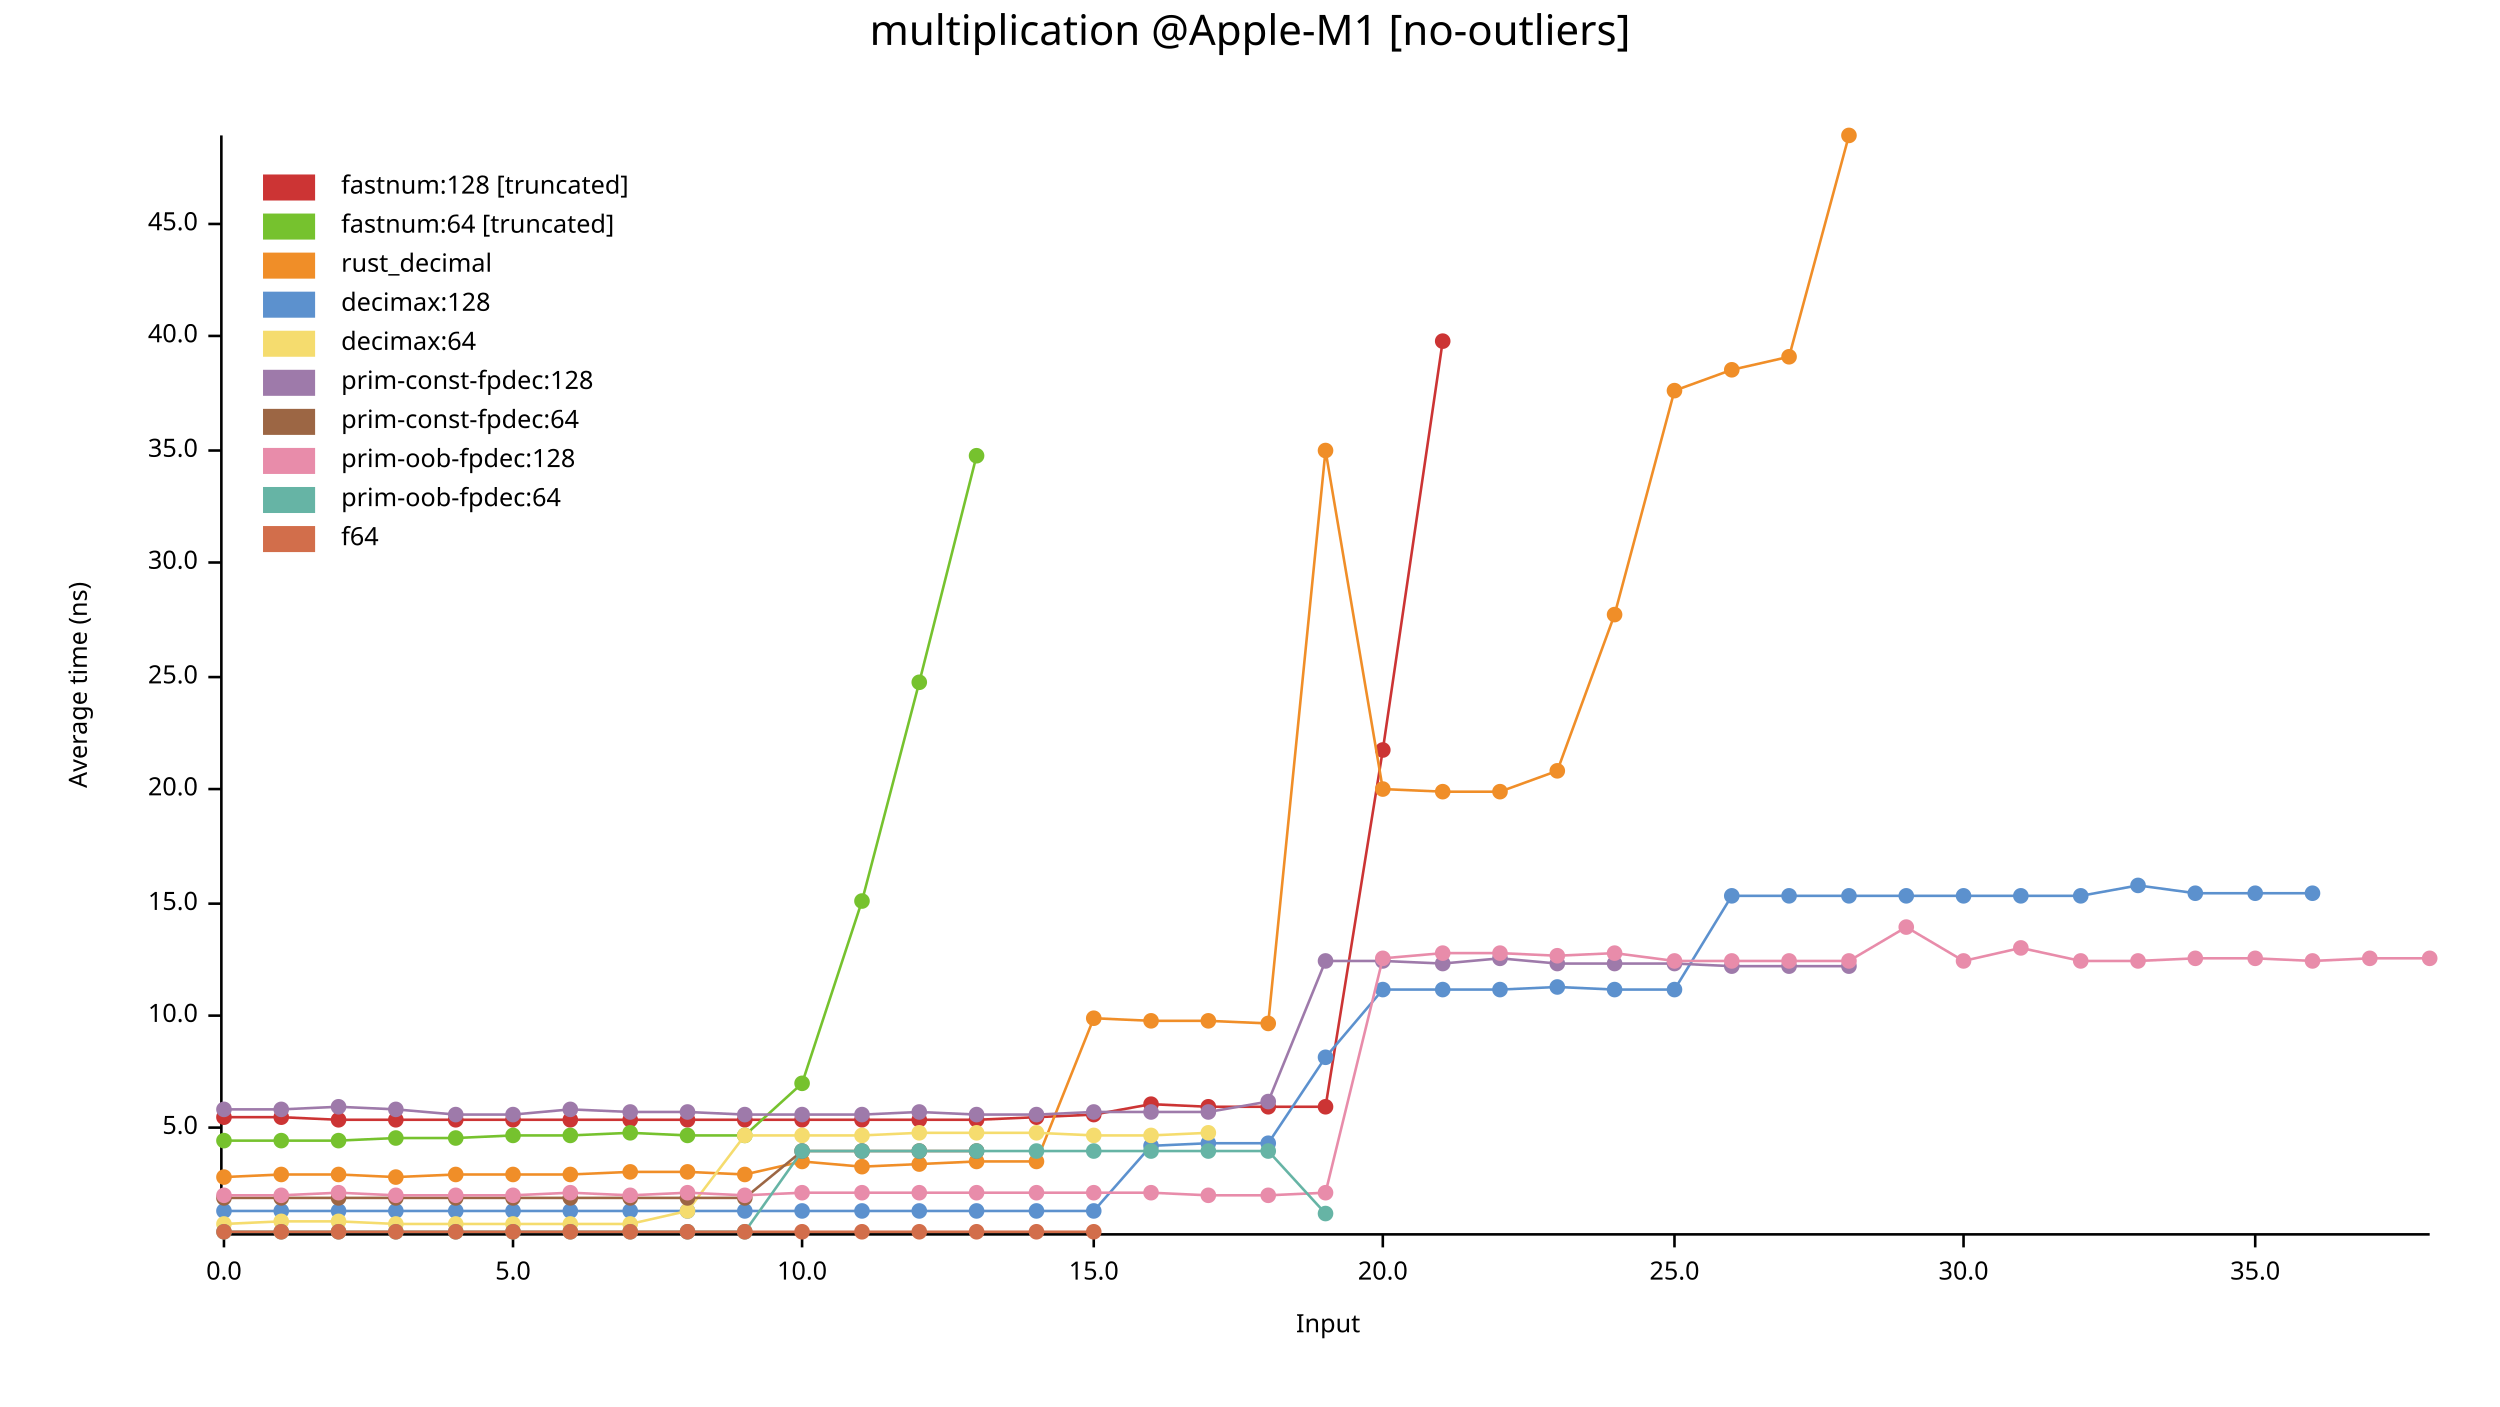
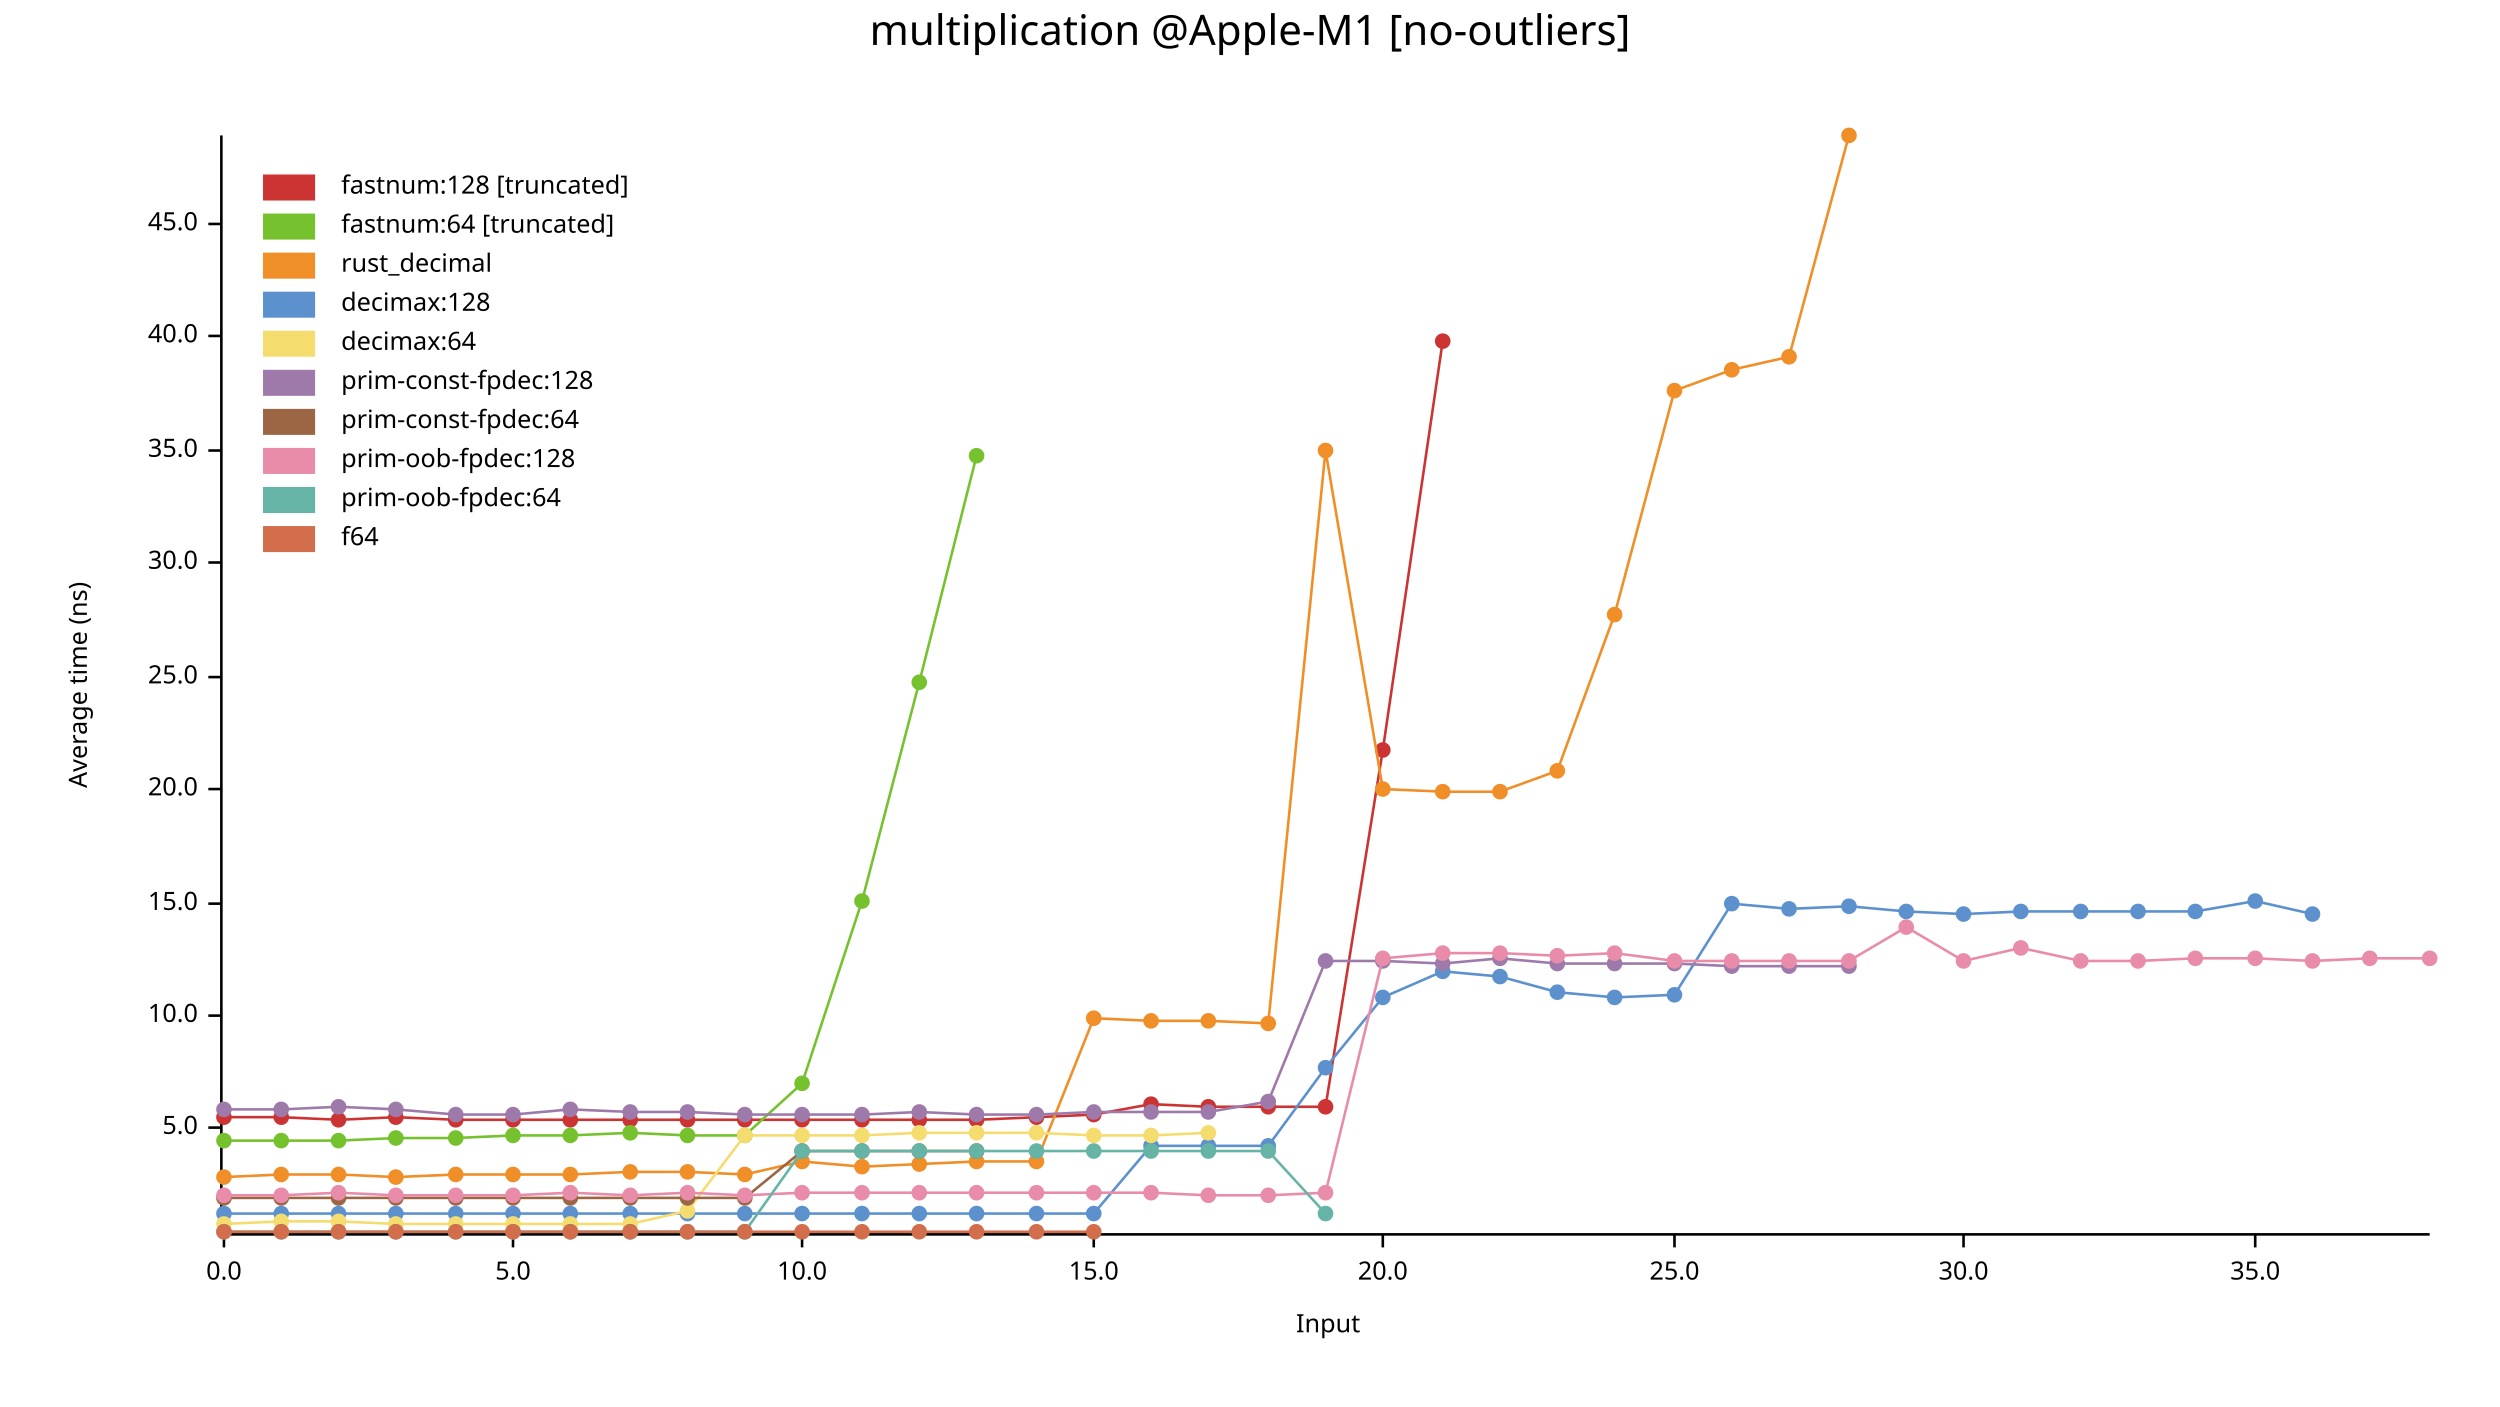
<svg xmlns="http://www.w3.org/2000/svg" width="960" height="540" viewBox="0 0 960 540">
  <text x="480" y="5" dy="0.76em" text-anchor="middle" font-family="sans-serif" font-size="16.129" opacity="1" fill="#000000">
multiplication @Apple-M1 [no-outliers]
</text>
  <text x="26" y="263" dy="0.76em" text-anchor="middle" font-family="sans-serif" font-size="9.677" opacity="1" fill="#000000" transform="rotate(270, 26, 263)">
Average time (ns)
</text>
  <text x="510" y="514" dy="-0.5ex" text-anchor="middle" font-family="sans-serif" font-size="9.677" opacity="1" fill="#000000">
Input
</text>
  <polyline fill="none" opacity="1" stroke="#000000" stroke-width="1" points="85,52 85,473 " />
  <text x="76" y="433" dy="0.5ex" text-anchor="end" font-family="sans-serif" font-size="9.677" opacity="1" fill="#000000">
5.0
</text>
  <polyline fill="none" opacity="1" stroke="#000000" stroke-width="1" points="80,433 85,433 " />
  <text x="76" y="390" dy="0.5ex" text-anchor="end" font-family="sans-serif" font-size="9.677" opacity="1" fill="#000000">
10.0
</text>
  <polyline fill="none" opacity="1" stroke="#000000" stroke-width="1" points="80,390 85,390 " />
  <text x="76" y="347" dy="0.5ex" text-anchor="end" font-family="sans-serif" font-size="9.677" opacity="1" fill="#000000">
15.0
</text>
  <polyline fill="none" opacity="1" stroke="#000000" stroke-width="1" points="80,347 85,347 " />
  <text x="76" y="303" dy="0.5ex" text-anchor="end" font-family="sans-serif" font-size="9.677" opacity="1" fill="#000000">
20.0
</text>
  <polyline fill="none" opacity="1" stroke="#000000" stroke-width="1" points="80,303 85,303 " />
  <text x="76" y="260" dy="0.5ex" text-anchor="end" font-family="sans-serif" font-size="9.677" opacity="1" fill="#000000">
25.0
</text>
  <polyline fill="none" opacity="1" stroke="#000000" stroke-width="1" points="80,260 85,260 " />
  <text x="76" y="216" dy="0.5ex" text-anchor="end" font-family="sans-serif" font-size="9.677" opacity="1" fill="#000000">
30.0
</text>
  <polyline fill="none" opacity="1" stroke="#000000" stroke-width="1" points="80,216 85,216 " />
  <text x="76" y="173" dy="0.5ex" text-anchor="end" font-family="sans-serif" font-size="9.677" opacity="1" fill="#000000">
35.0
</text>
  <polyline fill="none" opacity="1" stroke="#000000" stroke-width="1" points="80,173 85,173 " />
  <text x="76" y="129" dy="0.5ex" text-anchor="end" font-family="sans-serif" font-size="9.677" opacity="1" fill="#000000">
40.0
</text>
  <polyline fill="none" opacity="1" stroke="#000000" stroke-width="1" points="80,129 85,129 " />
  <text x="76" y="86" dy="0.5ex" text-anchor="end" font-family="sans-serif" font-size="9.677" opacity="1" fill="#000000">
45.0
</text>
  <polyline fill="none" opacity="1" stroke="#000000" stroke-width="1" points="80,86 85,86 " />
  <polyline fill="none" opacity="1" stroke="#000000" stroke-width="1" points="86,474 933,474 " />
  <text x="86" y="484" dy="0.76em" text-anchor="middle" font-family="sans-serif" font-size="9.677" opacity="1" fill="#000000">
0.0
</text>
  <polyline fill="none" opacity="1" stroke="#000000" stroke-width="1" points="86,474 86,479 " />
  <text x="197" y="484" dy="0.76em" text-anchor="middle" font-family="sans-serif" font-size="9.677" opacity="1" fill="#000000">
5.0
</text>
  <polyline fill="none" opacity="1" stroke="#000000" stroke-width="1" points="197,474 197,479 " />
  <text x="308" y="484" dy="0.76em" text-anchor="middle" font-family="sans-serif" font-size="9.677" opacity="1" fill="#000000">
10.0
</text>
  <polyline fill="none" opacity="1" stroke="#000000" stroke-width="1" points="308,474 308,479 " />
  <text x="420" y="484" dy="0.76em" text-anchor="middle" font-family="sans-serif" font-size="9.677" opacity="1" fill="#000000">
15.0
</text>
  <polyline fill="none" opacity="1" stroke="#000000" stroke-width="1" points="420,474 420,479 " />
  <text x="531" y="484" dy="0.76em" text-anchor="middle" font-family="sans-serif" font-size="9.677" opacity="1" fill="#000000">
20.0
</text>
  <polyline fill="none" opacity="1" stroke="#000000" stroke-width="1" points="531,474 531,479 " />
  <text x="643" y="484" dy="0.76em" text-anchor="middle" font-family="sans-serif" font-size="9.677" opacity="1" fill="#000000">
25.0
</text>
  <polyline fill="none" opacity="1" stroke="#000000" stroke-width="1" points="643,474 643,479 " />
  <text x="754" y="484" dy="0.76em" text-anchor="middle" font-family="sans-serif" font-size="9.677" opacity="1" fill="#000000">
30.0
</text>
  <polyline fill="none" opacity="1" stroke="#000000" stroke-width="1" points="754,474 754,479 " />
  <text x="866" y="484" dy="0.76em" text-anchor="middle" font-family="sans-serif" font-size="9.677" opacity="1" fill="#000000">
35.0
</text>
  <polyline fill="none" opacity="1" stroke="#000000" stroke-width="1" points="866,474 866,479 " />
  <circle cx="86" cy="429" r="3" opacity="1" fill="#CC3434" stroke="none" stroke-width="1" />
  <circle cx="108" cy="429" r="3" opacity="1" fill="#CC3434" stroke="none" stroke-width="1" />
  <circle cx="130" cy="430" r="3" opacity="1" fill="#CC3434" stroke="none" stroke-width="1" />
-   <circle cx="152" cy="430" r="3" opacity="1" fill="#CC3434" stroke="none" stroke-width="1" />
+   <circle cx="152" cy="429" r="3" opacity="1" fill="#CC3434" stroke="none" stroke-width="1" />
  <circle cx="175" cy="430" r="3" opacity="1" fill="#CC3434" stroke="none" stroke-width="1" />
  <circle cx="197" cy="430" r="3" opacity="1" fill="#CC3434" stroke="none" stroke-width="1" />
  <circle cx="219" cy="430" r="3" opacity="1" fill="#CC3434" stroke="none" stroke-width="1" />
  <circle cx="242" cy="430" r="3" opacity="1" fill="#CC3434" stroke="none" stroke-width="1" />
  <circle cx="264" cy="430" r="3" opacity="1" fill="#CC3434" stroke="none" stroke-width="1" />
  <circle cx="286" cy="430" r="3" opacity="1" fill="#CC3434" stroke="none" stroke-width="1" />
  <circle cx="308" cy="430" r="3" opacity="1" fill="#CC3434" stroke="none" stroke-width="1" />
  <circle cx="331" cy="430" r="3" opacity="1" fill="#CC3434" stroke="none" stroke-width="1" />
  <circle cx="353" cy="430" r="3" opacity="1" fill="#CC3434" stroke="none" stroke-width="1" />
  <circle cx="375" cy="430" r="3" opacity="1" fill="#CC3434" stroke="none" stroke-width="1" />
  <circle cx="398" cy="429" r="3" opacity="1" fill="#CC3434" stroke="none" stroke-width="1" />
  <circle cx="420" cy="428" r="3" opacity="1" fill="#CC3434" stroke="none" stroke-width="1" />
  <circle cx="442" cy="424" r="3" opacity="1" fill="#CC3434" stroke="none" stroke-width="1" />
  <circle cx="464" cy="425" r="3" opacity="1" fill="#CC3434" stroke="none" stroke-width="1" />
  <circle cx="487" cy="425" r="3" opacity="1" fill="#CC3434" stroke="none" stroke-width="1" />
  <circle cx="509" cy="425" r="3" opacity="1" fill="#CC3434" stroke="none" stroke-width="1" />
  <circle cx="531" cy="288" r="3" opacity="1" fill="#CC3434" stroke="none" stroke-width="1" />
  <circle cx="554" cy="131" r="3" opacity="1" fill="#CC3434" stroke="none" stroke-width="1" />
-   <polyline fill="none" opacity="1" stroke="#CC3434" stroke-width="1" points="86,429 108,429 130,430 152,430 175,430 197,430 219,430 242,430 264,430 286,430 308,430 331,430 353,430 375,430 398,429 420,428 442,424 464,425 487,425 509,425 531,288 554,131 " />
+   <polyline fill="none" opacity="1" stroke="#CC3434" stroke-width="1" points="86,429 108,429 130,430 152,429 175,430 197,430 219,430 242,430 264,430 286,430 308,430 331,430 353,430 375,430 398,429 420,428 442,424 464,425 487,425 509,425 531,288 554,131 " />
  <circle cx="86" cy="438" r="3" opacity="1" fill="#76C22E" stroke="none" stroke-width="1" />
  <circle cx="108" cy="438" r="3" opacity="1" fill="#76C22E" stroke="none" stroke-width="1" />
  <circle cx="130" cy="438" r="3" opacity="1" fill="#76C22E" stroke="none" stroke-width="1" />
  <circle cx="152" cy="437" r="3" opacity="1" fill="#76C22E" stroke="none" stroke-width="1" />
  <circle cx="175" cy="437" r="3" opacity="1" fill="#76C22E" stroke="none" stroke-width="1" />
  <circle cx="197" cy="436" r="3" opacity="1" fill="#76C22E" stroke="none" stroke-width="1" />
  <circle cx="219" cy="436" r="3" opacity="1" fill="#76C22E" stroke="none" stroke-width="1" />
  <circle cx="242" cy="435" r="3" opacity="1" fill="#76C22E" stroke="none" stroke-width="1" />
  <circle cx="264" cy="436" r="3" opacity="1" fill="#76C22E" stroke="none" stroke-width="1" />
  <circle cx="286" cy="436" r="3" opacity="1" fill="#76C22E" stroke="none" stroke-width="1" />
  <circle cx="308" cy="416" r="3" opacity="1" fill="#76C22E" stroke="none" stroke-width="1" />
  <circle cx="331" cy="346" r="3" opacity="1" fill="#76C22E" stroke="none" stroke-width="1" />
  <circle cx="353" cy="262" r="3" opacity="1" fill="#76C22E" stroke="none" stroke-width="1" />
  <circle cx="375" cy="175" r="3" opacity="1" fill="#76C22E" stroke="none" stroke-width="1" />
  <polyline fill="none" opacity="1" stroke="#76C22E" stroke-width="1" points="86,438 108,438 130,438 152,437 175,437 197,436 219,436 242,435 264,436 286,436 308,416 331,346 353,262 375,175 " />
  <circle cx="86" cy="452" r="3" opacity="1" fill="#F08E28" stroke="none" stroke-width="1" />
  <circle cx="108" cy="451" r="3" opacity="1" fill="#F08E28" stroke="none" stroke-width="1" />
  <circle cx="130" cy="451" r="3" opacity="1" fill="#F08E28" stroke="none" stroke-width="1" />
  <circle cx="152" cy="452" r="3" opacity="1" fill="#F08E28" stroke="none" stroke-width="1" />
  <circle cx="175" cy="451" r="3" opacity="1" fill="#F08E28" stroke="none" stroke-width="1" />
  <circle cx="197" cy="451" r="3" opacity="1" fill="#F08E28" stroke="none" stroke-width="1" />
  <circle cx="219" cy="451" r="3" opacity="1" fill="#F08E28" stroke="none" stroke-width="1" />
  <circle cx="242" cy="450" r="3" opacity="1" fill="#F08E28" stroke="none" stroke-width="1" />
  <circle cx="264" cy="450" r="3" opacity="1" fill="#F08E28" stroke="none" stroke-width="1" />
  <circle cx="286" cy="451" r="3" opacity="1" fill="#F08E28" stroke="none" stroke-width="1" />
  <circle cx="308" cy="446" r="3" opacity="1" fill="#F08E28" stroke="none" stroke-width="1" />
  <circle cx="331" cy="448" r="3" opacity="1" fill="#F08E28" stroke="none" stroke-width="1" />
  <circle cx="353" cy="447" r="3" opacity="1" fill="#F08E28" stroke="none" stroke-width="1" />
  <circle cx="375" cy="446" r="3" opacity="1" fill="#F08E28" stroke="none" stroke-width="1" />
  <circle cx="398" cy="446" r="3" opacity="1" fill="#F08E28" stroke="none" stroke-width="1" />
  <circle cx="420" cy="391" r="3" opacity="1" fill="#F08E28" stroke="none" stroke-width="1" />
  <circle cx="442" cy="392" r="3" opacity="1" fill="#F08E28" stroke="none" stroke-width="1" />
  <circle cx="464" cy="392" r="3" opacity="1" fill="#F08E28" stroke="none" stroke-width="1" />
  <circle cx="487" cy="393" r="3" opacity="1" fill="#F08E28" stroke="none" stroke-width="1" />
  <circle cx="509" cy="173" r="3" opacity="1" fill="#F08E28" stroke="none" stroke-width="1" />
  <circle cx="531" cy="303" r="3" opacity="1" fill="#F08E28" stroke="none" stroke-width="1" />
  <circle cx="554" cy="304" r="3" opacity="1" fill="#F08E28" stroke="none" stroke-width="1" />
  <circle cx="576" cy="304" r="3" opacity="1" fill="#F08E28" stroke="none" stroke-width="1" />
  <circle cx="598" cy="296" r="3" opacity="1" fill="#F08E28" stroke="none" stroke-width="1" />
  <circle cx="620" cy="236" r="3" opacity="1" fill="#F08E28" stroke="none" stroke-width="1" />
  <circle cx="643" cy="150" r="3" opacity="1" fill="#F08E28" stroke="none" stroke-width="1" />
  <circle cx="665" cy="142" r="3" opacity="1" fill="#F08E28" stroke="none" stroke-width="1" />
  <circle cx="687" cy="137" r="3" opacity="1" fill="#F08E28" stroke="none" stroke-width="1" />
  <circle cx="710" cy="52" r="3" opacity="1" fill="#F08E28" stroke="none" stroke-width="1" />
  <polyline fill="none" opacity="1" stroke="#F08E28" stroke-width="1" points="86,452 108,451 130,451 152,452 175,451 197,451 219,451 242,450 264,450 286,451 308,446 331,448 353,447 375,446 398,446 420,391 442,392 464,392 487,393 509,173 531,303 554,304 576,304 598,296 620,236 643,150 665,142 687,137 710,52 " />
-   <circle cx="86" cy="465" r="3" opacity="1" fill="#5C91CE" stroke="none" stroke-width="1" />
-   <circle cx="108" cy="465" r="3" opacity="1" fill="#5C91CE" stroke="none" stroke-width="1" />
-   <circle cx="130" cy="465" r="3" opacity="1" fill="#5C91CE" stroke="none" stroke-width="1" />
-   <circle cx="152" cy="465" r="3" opacity="1" fill="#5C91CE" stroke="none" stroke-width="1" />
-   <circle cx="175" cy="465" r="3" opacity="1" fill="#5C91CE" stroke="none" stroke-width="1" />
-   <circle cx="197" cy="465" r="3" opacity="1" fill="#5C91CE" stroke="none" stroke-width="1" />
-   <circle cx="219" cy="465" r="3" opacity="1" fill="#5C91CE" stroke="none" stroke-width="1" />
-   <circle cx="242" cy="465" r="3" opacity="1" fill="#5C91CE" stroke="none" stroke-width="1" />
-   <circle cx="264" cy="465" r="3" opacity="1" fill="#5C91CE" stroke="none" stroke-width="1" />
-   <circle cx="286" cy="465" r="3" opacity="1" fill="#5C91CE" stroke="none" stroke-width="1" />
-   <circle cx="308" cy="465" r="3" opacity="1" fill="#5C91CE" stroke="none" stroke-width="1" />
-   <circle cx="331" cy="465" r="3" opacity="1" fill="#5C91CE" stroke="none" stroke-width="1" />
-   <circle cx="353" cy="465" r="3" opacity="1" fill="#5C91CE" stroke="none" stroke-width="1" />
-   <circle cx="375" cy="465" r="3" opacity="1" fill="#5C91CE" stroke="none" stroke-width="1" />
-   <circle cx="398" cy="465" r="3" opacity="1" fill="#5C91CE" stroke="none" stroke-width="1" />
-   <circle cx="420" cy="465" r="3" opacity="1" fill="#5C91CE" stroke="none" stroke-width="1" />
+   <circle cx="86" cy="466" r="3" opacity="1" fill="#5C91CE" stroke="none" stroke-width="1" />
+   <circle cx="108" cy="466" r="3" opacity="1" fill="#5C91CE" stroke="none" stroke-width="1" />
+   <circle cx="130" cy="466" r="3" opacity="1" fill="#5C91CE" stroke="none" stroke-width="1" />
+   <circle cx="152" cy="466" r="3" opacity="1" fill="#5C91CE" stroke="none" stroke-width="1" />
+   <circle cx="175" cy="466" r="3" opacity="1" fill="#5C91CE" stroke="none" stroke-width="1" />
+   <circle cx="197" cy="466" r="3" opacity="1" fill="#5C91CE" stroke="none" stroke-width="1" />
+   <circle cx="219" cy="466" r="3" opacity="1" fill="#5C91CE" stroke="none" stroke-width="1" />
+   <circle cx="242" cy="466" r="3" opacity="1" fill="#5C91CE" stroke="none" stroke-width="1" />
+   <circle cx="264" cy="466" r="3" opacity="1" fill="#5C91CE" stroke="none" stroke-width="1" />
+   <circle cx="286" cy="466" r="3" opacity="1" fill="#5C91CE" stroke="none" stroke-width="1" />
+   <circle cx="308" cy="466" r="3" opacity="1" fill="#5C91CE" stroke="none" stroke-width="1" />
+   <circle cx="331" cy="466" r="3" opacity="1" fill="#5C91CE" stroke="none" stroke-width="1" />
+   <circle cx="353" cy="466" r="3" opacity="1" fill="#5C91CE" stroke="none" stroke-width="1" />
+   <circle cx="375" cy="466" r="3" opacity="1" fill="#5C91CE" stroke="none" stroke-width="1" />
+   <circle cx="398" cy="466" r="3" opacity="1" fill="#5C91CE" stroke="none" stroke-width="1" />
+   <circle cx="420" cy="466" r="3" opacity="1" fill="#5C91CE" stroke="none" stroke-width="1" />
  <circle cx="442" cy="440" r="3" opacity="1" fill="#5C91CE" stroke="none" stroke-width="1" />
-   <circle cx="464" cy="439" r="3" opacity="1" fill="#5C91CE" stroke="none" stroke-width="1" />
-   <circle cx="487" cy="439" r="3" opacity="1" fill="#5C91CE" stroke="none" stroke-width="1" />
-   <circle cx="509" cy="406" r="3" opacity="1" fill="#5C91CE" stroke="none" stroke-width="1" />
-   <circle cx="531" cy="380" r="3" opacity="1" fill="#5C91CE" stroke="none" stroke-width="1" />
-   <circle cx="554" cy="380" r="3" opacity="1" fill="#5C91CE" stroke="none" stroke-width="1" />
-   <circle cx="576" cy="380" r="3" opacity="1" fill="#5C91CE" stroke="none" stroke-width="1" />
-   <circle cx="598" cy="379" r="3" opacity="1" fill="#5C91CE" stroke="none" stroke-width="1" />
-   <circle cx="620" cy="380" r="3" opacity="1" fill="#5C91CE" stroke="none" stroke-width="1" />
-   <circle cx="643" cy="380" r="3" opacity="1" fill="#5C91CE" stroke="none" stroke-width="1" />
-   <circle cx="665" cy="344" r="3" opacity="1" fill="#5C91CE" stroke="none" stroke-width="1" />
-   <circle cx="687" cy="344" r="3" opacity="1" fill="#5C91CE" stroke="none" stroke-width="1" />
-   <circle cx="710" cy="344" r="3" opacity="1" fill="#5C91CE" stroke="none" stroke-width="1" />
-   <circle cx="732" cy="344" r="3" opacity="1" fill="#5C91CE" stroke="none" stroke-width="1" />
-   <circle cx="754" cy="344" r="3" opacity="1" fill="#5C91CE" stroke="none" stroke-width="1" />
-   <circle cx="776" cy="344" r="3" opacity="1" fill="#5C91CE" stroke="none" stroke-width="1" />
-   <circle cx="799" cy="344" r="3" opacity="1" fill="#5C91CE" stroke="none" stroke-width="1" />
-   <circle cx="821" cy="340" r="3" opacity="1" fill="#5C91CE" stroke="none" stroke-width="1" />
-   <circle cx="843" cy="343" r="3" opacity="1" fill="#5C91CE" stroke="none" stroke-width="1" />
-   <circle cx="866" cy="343" r="3" opacity="1" fill="#5C91CE" stroke="none" stroke-width="1" />
-   <circle cx="888" cy="343" r="3" opacity="1" fill="#5C91CE" stroke="none" stroke-width="1" />
-   <polyline fill="none" opacity="1" stroke="#5C91CE" stroke-width="1" points="86,465 108,465 130,465 152,465 175,465 197,465 219,465 242,465 264,465 286,465 308,465 331,465 353,465 375,465 398,465 420,465 442,440 464,439 487,439 509,406 531,380 554,380 576,380 598,379 620,380 643,380 665,344 687,344 710,344 732,344 754,344 776,344 799,344 821,340 843,343 866,343 888,343 " />
+   <circle cx="464" cy="440" r="3" opacity="1" fill="#5C91CE" stroke="none" stroke-width="1" />
+   <circle cx="487" cy="440" r="3" opacity="1" fill="#5C91CE" stroke="none" stroke-width="1" />
+   <circle cx="509" cy="410" r="3" opacity="1" fill="#5C91CE" stroke="none" stroke-width="1" />
+   <circle cx="531" cy="383" r="3" opacity="1" fill="#5C91CE" stroke="none" stroke-width="1" />
+   <circle cx="554" cy="373" r="3" opacity="1" fill="#5C91CE" stroke="none" stroke-width="1" />
+   <circle cx="576" cy="375" r="3" opacity="1" fill="#5C91CE" stroke="none" stroke-width="1" />
+   <circle cx="598" cy="381" r="3" opacity="1" fill="#5C91CE" stroke="none" stroke-width="1" />
+   <circle cx="620" cy="383" r="3" opacity="1" fill="#5C91CE" stroke="none" stroke-width="1" />
+   <circle cx="643" cy="382" r="3" opacity="1" fill="#5C91CE" stroke="none" stroke-width="1" />
+   <circle cx="665" cy="347" r="3" opacity="1" fill="#5C91CE" stroke="none" stroke-width="1" />
+   <circle cx="687" cy="349" r="3" opacity="1" fill="#5C91CE" stroke="none" stroke-width="1" />
+   <circle cx="710" cy="348" r="3" opacity="1" fill="#5C91CE" stroke="none" stroke-width="1" />
+   <circle cx="732" cy="350" r="3" opacity="1" fill="#5C91CE" stroke="none" stroke-width="1" />
+   <circle cx="754" cy="351" r="3" opacity="1" fill="#5C91CE" stroke="none" stroke-width="1" />
+   <circle cx="776" cy="350" r="3" opacity="1" fill="#5C91CE" stroke="none" stroke-width="1" />
+   <circle cx="799" cy="350" r="3" opacity="1" fill="#5C91CE" stroke="none" stroke-width="1" />
+   <circle cx="821" cy="350" r="3" opacity="1" fill="#5C91CE" stroke="none" stroke-width="1" />
+   <circle cx="843" cy="350" r="3" opacity="1" fill="#5C91CE" stroke="none" stroke-width="1" />
+   <circle cx="866" cy="346" r="3" opacity="1" fill="#5C91CE" stroke="none" stroke-width="1" />
+   <circle cx="888" cy="351" r="3" opacity="1" fill="#5C91CE" stroke="none" stroke-width="1" />
+   <polyline fill="none" opacity="1" stroke="#5C91CE" stroke-width="1" points="86,466 108,466 130,466 152,466 175,466 197,466 219,466 242,466 264,466 286,466 308,466 331,466 353,466 375,466 398,466 420,466 442,440 464,440 487,440 509,410 531,383 554,373 576,375 598,381 620,383 643,382 665,347 687,349 710,348 732,350 754,351 776,350 799,350 821,350 843,350 866,346 888,351 " />
  <circle cx="86" cy="470" r="3" opacity="1" fill="#F5DC6E" stroke="none" stroke-width="1" />
  <circle cx="108" cy="469" r="3" opacity="1" fill="#F5DC6E" stroke="none" stroke-width="1" />
  <circle cx="130" cy="469" r="3" opacity="1" fill="#F5DC6E" stroke="none" stroke-width="1" />
  <circle cx="152" cy="470" r="3" opacity="1" fill="#F5DC6E" stroke="none" stroke-width="1" />
  <circle cx="175" cy="470" r="3" opacity="1" fill="#F5DC6E" stroke="none" stroke-width="1" />
  <circle cx="197" cy="470" r="3" opacity="1" fill="#F5DC6E" stroke="none" stroke-width="1" />
  <circle cx="219" cy="470" r="3" opacity="1" fill="#F5DC6E" stroke="none" stroke-width="1" />
  <circle cx="242" cy="470" r="3" opacity="1" fill="#F5DC6E" stroke="none" stroke-width="1" />
  <circle cx="264" cy="465" r="3" opacity="1" fill="#F5DC6E" stroke="none" stroke-width="1" />
  <circle cx="286" cy="436" r="3" opacity="1" fill="#F5DC6E" stroke="none" stroke-width="1" />
  <circle cx="308" cy="436" r="3" opacity="1" fill="#F5DC6E" stroke="none" stroke-width="1" />
  <circle cx="331" cy="436" r="3" opacity="1" fill="#F5DC6E" stroke="none" stroke-width="1" />
  <circle cx="353" cy="435" r="3" opacity="1" fill="#F5DC6E" stroke="none" stroke-width="1" />
  <circle cx="375" cy="435" r="3" opacity="1" fill="#F5DC6E" stroke="none" stroke-width="1" />
  <circle cx="398" cy="435" r="3" opacity="1" fill="#F5DC6E" stroke="none" stroke-width="1" />
  <circle cx="420" cy="436" r="3" opacity="1" fill="#F5DC6E" stroke="none" stroke-width="1" />
  <circle cx="442" cy="436" r="3" opacity="1" fill="#F5DC6E" stroke="none" stroke-width="1" />
  <circle cx="464" cy="435" r="3" opacity="1" fill="#F5DC6E" stroke="none" stroke-width="1" />
  <polyline fill="none" opacity="1" stroke="#F5DC6E" stroke-width="1" points="86,470 108,469 130,469 152,470 175,470 197,470 219,470 242,470 264,465 286,436 308,436 331,436 353,435 375,435 398,435 420,436 442,436 464,435 " />
  <circle cx="86" cy="426" r="3" opacity="1" fill="#9E7AAA" stroke="none" stroke-width="1" />
  <circle cx="108" cy="426" r="3" opacity="1" fill="#9E7AAA" stroke="none" stroke-width="1" />
  <circle cx="130" cy="425" r="3" opacity="1" fill="#9E7AAA" stroke="none" stroke-width="1" />
  <circle cx="152" cy="426" r="3" opacity="1" fill="#9E7AAA" stroke="none" stroke-width="1" />
  <circle cx="175" cy="428" r="3" opacity="1" fill="#9E7AAA" stroke="none" stroke-width="1" />
  <circle cx="197" cy="428" r="3" opacity="1" fill="#9E7AAA" stroke="none" stroke-width="1" />
  <circle cx="219" cy="426" r="3" opacity="1" fill="#9E7AAA" stroke="none" stroke-width="1" />
  <circle cx="242" cy="427" r="3" opacity="1" fill="#9E7AAA" stroke="none" stroke-width="1" />
  <circle cx="264" cy="427" r="3" opacity="1" fill="#9E7AAA" stroke="none" stroke-width="1" />
  <circle cx="286" cy="428" r="3" opacity="1" fill="#9E7AAA" stroke="none" stroke-width="1" />
  <circle cx="308" cy="428" r="3" opacity="1" fill="#9E7AAA" stroke="none" stroke-width="1" />
  <circle cx="331" cy="428" r="3" opacity="1" fill="#9E7AAA" stroke="none" stroke-width="1" />
  <circle cx="353" cy="427" r="3" opacity="1" fill="#9E7AAA" stroke="none" stroke-width="1" />
  <circle cx="375" cy="428" r="3" opacity="1" fill="#9E7AAA" stroke="none" stroke-width="1" />
  <circle cx="398" cy="428" r="3" opacity="1" fill="#9E7AAA" stroke="none" stroke-width="1" />
  <circle cx="420" cy="427" r="3" opacity="1" fill="#9E7AAA" stroke="none" stroke-width="1" />
  <circle cx="442" cy="427" r="3" opacity="1" fill="#9E7AAA" stroke="none" stroke-width="1" />
  <circle cx="464" cy="427" r="3" opacity="1" fill="#9E7AAA" stroke="none" stroke-width="1" />
  <circle cx="487" cy="423" r="3" opacity="1" fill="#9E7AAA" stroke="none" stroke-width="1" />
  <circle cx="509" cy="369" r="3" opacity="1" fill="#9E7AAA" stroke="none" stroke-width="1" />
  <circle cx="531" cy="369" r="3" opacity="1" fill="#9E7AAA" stroke="none" stroke-width="1" />
  <circle cx="554" cy="370" r="3" opacity="1" fill="#9E7AAA" stroke="none" stroke-width="1" />
  <circle cx="576" cy="368" r="3" opacity="1" fill="#9E7AAA" stroke="none" stroke-width="1" />
  <circle cx="598" cy="370" r="3" opacity="1" fill="#9E7AAA" stroke="none" stroke-width="1" />
  <circle cx="620" cy="370" r="3" opacity="1" fill="#9E7AAA" stroke="none" stroke-width="1" />
  <circle cx="643" cy="370" r="3" opacity="1" fill="#9E7AAA" stroke="none" stroke-width="1" />
  <circle cx="665" cy="371" r="3" opacity="1" fill="#9E7AAA" stroke="none" stroke-width="1" />
  <circle cx="687" cy="371" r="3" opacity="1" fill="#9E7AAA" stroke="none" stroke-width="1" />
  <circle cx="710" cy="371" r="3" opacity="1" fill="#9E7AAA" stroke="none" stroke-width="1" />
  <polyline fill="none" opacity="1" stroke="#9E7AAA" stroke-width="1" points="86,426 108,426 130,425 152,426 175,428 197,428 219,426 242,427 264,427 286,428 308,428 331,428 353,427 375,428 398,428 420,427 442,427 464,427 487,423 509,369 531,369 554,370 576,368 598,370 620,370 643,370 665,371 687,371 710,371 " />
  <circle cx="86" cy="460" r="3" opacity="1" fill="#9C6644" stroke="none" stroke-width="1" />
  <circle cx="108" cy="460" r="3" opacity="1" fill="#9C6644" stroke="none" stroke-width="1" />
  <circle cx="130" cy="460" r="3" opacity="1" fill="#9C6644" stroke="none" stroke-width="1" />
  <circle cx="152" cy="460" r="3" opacity="1" fill="#9C6644" stroke="none" stroke-width="1" />
  <circle cx="175" cy="460" r="3" opacity="1" fill="#9C6644" stroke="none" stroke-width="1" />
  <circle cx="197" cy="460" r="3" opacity="1" fill="#9C6644" stroke="none" stroke-width="1" />
  <circle cx="219" cy="460" r="3" opacity="1" fill="#9C6644" stroke="none" stroke-width="1" />
  <circle cx="242" cy="460" r="3" opacity="1" fill="#9C6644" stroke="none" stroke-width="1" />
  <circle cx="264" cy="460" r="3" opacity="1" fill="#9C6644" stroke="none" stroke-width="1" />
  <circle cx="286" cy="460" r="3" opacity="1" fill="#9C6644" stroke="none" stroke-width="1" />
  <circle cx="308" cy="442" r="3" opacity="1" fill="#9C6644" stroke="none" stroke-width="1" />
  <circle cx="331" cy="442" r="3" opacity="1" fill="#9C6644" stroke="none" stroke-width="1" />
  <circle cx="353" cy="442" r="3" opacity="1" fill="#9C6644" stroke="none" stroke-width="1" />
  <circle cx="375" cy="442" r="3" opacity="1" fill="#9C6644" stroke="none" stroke-width="1" />
  <polyline fill="none" opacity="1" stroke="#9C6644" stroke-width="1" points="86,460 108,460 130,460 152,460 175,460 197,460 219,460 242,460 264,460 286,460 308,442 331,442 353,442 375,442 " />
  <circle cx="86" cy="459" r="3" opacity="1" fill="#E88CAA" stroke="none" stroke-width="1" />
  <circle cx="108" cy="459" r="3" opacity="1" fill="#E88CAA" stroke="none" stroke-width="1" />
  <circle cx="130" cy="458" r="3" opacity="1" fill="#E88CAA" stroke="none" stroke-width="1" />
  <circle cx="152" cy="459" r="3" opacity="1" fill="#E88CAA" stroke="none" stroke-width="1" />
  <circle cx="175" cy="459" r="3" opacity="1" fill="#E88CAA" stroke="none" stroke-width="1" />
  <circle cx="197" cy="459" r="3" opacity="1" fill="#E88CAA" stroke="none" stroke-width="1" />
  <circle cx="219" cy="458" r="3" opacity="1" fill="#E88CAA" stroke="none" stroke-width="1" />
  <circle cx="242" cy="459" r="3" opacity="1" fill="#E88CAA" stroke="none" stroke-width="1" />
  <circle cx="264" cy="458" r="3" opacity="1" fill="#E88CAA" stroke="none" stroke-width="1" />
  <circle cx="286" cy="459" r="3" opacity="1" fill="#E88CAA" stroke="none" stroke-width="1" />
  <circle cx="308" cy="458" r="3" opacity="1" fill="#E88CAA" stroke="none" stroke-width="1" />
  <circle cx="331" cy="458" r="3" opacity="1" fill="#E88CAA" stroke="none" stroke-width="1" />
  <circle cx="353" cy="458" r="3" opacity="1" fill="#E88CAA" stroke="none" stroke-width="1" />
  <circle cx="375" cy="458" r="3" opacity="1" fill="#E88CAA" stroke="none" stroke-width="1" />
  <circle cx="398" cy="458" r="3" opacity="1" fill="#E88CAA" stroke="none" stroke-width="1" />
  <circle cx="420" cy="458" r="3" opacity="1" fill="#E88CAA" stroke="none" stroke-width="1" />
  <circle cx="442" cy="458" r="3" opacity="1" fill="#E88CAA" stroke="none" stroke-width="1" />
  <circle cx="464" cy="459" r="3" opacity="1" fill="#E88CAA" stroke="none" stroke-width="1" />
  <circle cx="487" cy="459" r="3" opacity="1" fill="#E88CAA" stroke="none" stroke-width="1" />
  <circle cx="509" cy="458" r="3" opacity="1" fill="#E88CAA" stroke="none" stroke-width="1" />
  <circle cx="531" cy="368" r="3" opacity="1" fill="#E88CAA" stroke="none" stroke-width="1" />
  <circle cx="554" cy="366" r="3" opacity="1" fill="#E88CAA" stroke="none" stroke-width="1" />
  <circle cx="576" cy="366" r="3" opacity="1" fill="#E88CAA" stroke="none" stroke-width="1" />
  <circle cx="598" cy="367" r="3" opacity="1" fill="#E88CAA" stroke="none" stroke-width="1" />
  <circle cx="620" cy="366" r="3" opacity="1" fill="#E88CAA" stroke="none" stroke-width="1" />
  <circle cx="643" cy="369" r="3" opacity="1" fill="#E88CAA" stroke="none" stroke-width="1" />
  <circle cx="665" cy="369" r="3" opacity="1" fill="#E88CAA" stroke="none" stroke-width="1" />
  <circle cx="687" cy="369" r="3" opacity="1" fill="#E88CAA" stroke="none" stroke-width="1" />
  <circle cx="710" cy="369" r="3" opacity="1" fill="#E88CAA" stroke="none" stroke-width="1" />
  <circle cx="732" cy="356" r="3" opacity="1" fill="#E88CAA" stroke="none" stroke-width="1" />
  <circle cx="754" cy="369" r="3" opacity="1" fill="#E88CAA" stroke="none" stroke-width="1" />
  <circle cx="776" cy="364" r="3" opacity="1" fill="#E88CAA" stroke="none" stroke-width="1" />
  <circle cx="799" cy="369" r="3" opacity="1" fill="#E88CAA" stroke="none" stroke-width="1" />
  <circle cx="821" cy="369" r="3" opacity="1" fill="#E88CAA" stroke="none" stroke-width="1" />
  <circle cx="843" cy="368" r="3" opacity="1" fill="#E88CAA" stroke="none" stroke-width="1" />
  <circle cx="866" cy="368" r="3" opacity="1" fill="#E88CAA" stroke="none" stroke-width="1" />
  <circle cx="888" cy="369" r="3" opacity="1" fill="#E88CAA" stroke="none" stroke-width="1" />
  <circle cx="910" cy="368" r="3" opacity="1" fill="#E88CAA" stroke="none" stroke-width="1" />
  <circle cx="933" cy="368" r="3" opacity="1" fill="#E88CAA" stroke="none" stroke-width="1" />
  <polyline fill="none" opacity="1" stroke="#E88CAA" stroke-width="1" points="86,459 108,459 130,458 152,459 175,459 197,459 219,458 242,459 264,458 286,459 308,458 331,458 353,458 375,458 398,458 420,458 442,458 464,459 487,459 509,458 531,368 554,366 576,366 598,367 620,366 643,369 665,369 687,369 710,369 732,356 754,369 776,364 799,369 821,369 843,368 866,368 888,369 910,368 933,368 " />
  <circle cx="86" cy="473" r="3" opacity="1" fill="#66B4A5" stroke="none" stroke-width="1" />
  <circle cx="108" cy="473" r="3" opacity="1" fill="#66B4A5" stroke="none" stroke-width="1" />
  <circle cx="130" cy="473" r="3" opacity="1" fill="#66B4A5" stroke="none" stroke-width="1" />
  <circle cx="152" cy="473" r="3" opacity="1" fill="#66B4A5" stroke="none" stroke-width="1" />
  <circle cx="175" cy="473" r="3" opacity="1" fill="#66B4A5" stroke="none" stroke-width="1" />
  <circle cx="197" cy="473" r="3" opacity="1" fill="#66B4A5" stroke="none" stroke-width="1" />
  <circle cx="219" cy="473" r="3" opacity="1" fill="#66B4A5" stroke="none" stroke-width="1" />
  <circle cx="242" cy="473" r="3" opacity="1" fill="#66B4A5" stroke="none" stroke-width="1" />
  <circle cx="264" cy="473" r="3" opacity="1" fill="#66B4A5" stroke="none" stroke-width="1" />
  <circle cx="286" cy="473" r="3" opacity="1" fill="#66B4A5" stroke="none" stroke-width="1" />
  <circle cx="308" cy="442" r="3" opacity="1" fill="#66B4A5" stroke="none" stroke-width="1" />
  <circle cx="331" cy="442" r="3" opacity="1" fill="#66B4A5" stroke="none" stroke-width="1" />
  <circle cx="353" cy="442" r="3" opacity="1" fill="#66B4A5" stroke="none" stroke-width="1" />
  <circle cx="375" cy="442" r="3" opacity="1" fill="#66B4A5" stroke="none" stroke-width="1" />
  <circle cx="398" cy="442" r="3" opacity="1" fill="#66B4A5" stroke="none" stroke-width="1" />
  <circle cx="420" cy="442" r="3" opacity="1" fill="#66B4A5" stroke="none" stroke-width="1" />
  <circle cx="442" cy="442" r="3" opacity="1" fill="#66B4A5" stroke="none" stroke-width="1" />
  <circle cx="464" cy="442" r="3" opacity="1" fill="#66B4A5" stroke="none" stroke-width="1" />
  <circle cx="487" cy="442" r="3" opacity="1" fill="#66B4A5" stroke="none" stroke-width="1" />
  <circle cx="509" cy="466" r="3" opacity="1" fill="#66B4A5" stroke="none" stroke-width="1" />
  <polyline fill="none" opacity="1" stroke="#66B4A5" stroke-width="1" points="86,473 108,473 130,473 152,473 175,473 197,473 219,473 242,473 264,473 286,473 308,442 331,442 353,442 375,442 398,442 420,442 442,442 464,442 487,442 509,466 " />
  <circle cx="86" cy="473" r="3" opacity="1" fill="#D26E4B" stroke="none" stroke-width="1" />
  <circle cx="108" cy="473" r="3" opacity="1" fill="#D26E4B" stroke="none" stroke-width="1" />
  <circle cx="130" cy="473" r="3" opacity="1" fill="#D26E4B" stroke="none" stroke-width="1" />
  <circle cx="152" cy="473" r="3" opacity="1" fill="#D26E4B" stroke="none" stroke-width="1" />
  <circle cx="175" cy="473" r="3" opacity="1" fill="#D26E4B" stroke="none" stroke-width="1" />
  <circle cx="197" cy="473" r="3" opacity="1" fill="#D26E4B" stroke="none" stroke-width="1" />
  <circle cx="219" cy="473" r="3" opacity="1" fill="#D26E4B" stroke="none" stroke-width="1" />
  <circle cx="242" cy="473" r="3" opacity="1" fill="#D26E4B" stroke="none" stroke-width="1" />
  <circle cx="264" cy="473" r="3" opacity="1" fill="#D26E4B" stroke="none" stroke-width="1" />
  <circle cx="286" cy="473" r="3" opacity="1" fill="#D26E4B" stroke="none" stroke-width="1" />
  <circle cx="308" cy="473" r="3" opacity="1" fill="#D26E4B" stroke="none" stroke-width="1" />
  <circle cx="331" cy="473" r="3" opacity="1" fill="#D26E4B" stroke="none" stroke-width="1" />
  <circle cx="353" cy="473" r="3" opacity="1" fill="#D26E4B" stroke="none" stroke-width="1" />
  <circle cx="375" cy="473" r="3" opacity="1" fill="#D26E4B" stroke="none" stroke-width="1" />
  <circle cx="398" cy="473" r="3" opacity="1" fill="#D26E4B" stroke="none" stroke-width="1" />
  <circle cx="420" cy="473" r="3" opacity="1" fill="#D26E4B" stroke="none" stroke-width="1" />
  <polyline fill="none" opacity="1" stroke="#D26E4B" stroke-width="1" points="86,473 108,473 130,473 152,473 175,473 197,473 219,473 242,473 264,473 286,473 308,473 331,473 353,473 375,473 398,473 420,473 " />
  <text x="131" y="67" dy="0.76em" text-anchor="start" font-family="sans-serif" font-size="9.677" opacity="1" fill="#000000">
fastnum:128 [truncated]
</text>
  <text x="131" y="82" dy="0.76em" text-anchor="start" font-family="sans-serif" font-size="9.677" opacity="1" fill="#000000">
fastnum:64 [truncated]
</text>
  <text x="131" y="97" dy="0.76em" text-anchor="start" font-family="sans-serif" font-size="9.677" opacity="1" fill="#000000">
rust_decimal
</text>
  <text x="131" y="112" dy="0.76em" text-anchor="start" font-family="sans-serif" font-size="9.677" opacity="1" fill="#000000">
decimax:128
</text>
  <text x="131" y="127" dy="0.76em" text-anchor="start" font-family="sans-serif" font-size="9.677" opacity="1" fill="#000000">
decimax:64
</text>
  <text x="131" y="142" dy="0.76em" text-anchor="start" font-family="sans-serif" font-size="9.677" opacity="1" fill="#000000">
prim-const-fpdec:128
</text>
  <text x="131" y="157" dy="0.76em" text-anchor="start" font-family="sans-serif" font-size="9.677" opacity="1" fill="#000000">
prim-const-fpdec:64
</text>
  <text x="131" y="172" dy="0.76em" text-anchor="start" font-family="sans-serif" font-size="9.677" opacity="1" fill="#000000">
prim-oob-fpdec:128
</text>
  <text x="131" y="187" dy="0.76em" text-anchor="start" font-family="sans-serif" font-size="9.677" opacity="1" fill="#000000">
prim-oob-fpdec:64
</text>
  <text x="131" y="202" dy="0.76em" text-anchor="start" font-family="sans-serif" font-size="9.677" opacity="1" fill="#000000">
f64
</text>
  <rect x="101" y="67" width="20" height="10" opacity="1" fill="#CC3434" stroke="none" />
  <rect x="101" y="82" width="20" height="10" opacity="1" fill="#76C22E" stroke="none" />
  <rect x="101" y="97" width="20" height="10" opacity="1" fill="#F08E28" stroke="none" />
  <rect x="101" y="112" width="20" height="10" opacity="1" fill="#5C91CE" stroke="none" />
  <rect x="101" y="127" width="20" height="10" opacity="1" fill="#F5DC6E" stroke="none" />
  <rect x="101" y="142" width="20" height="10" opacity="1" fill="#9E7AAA" stroke="none" />
  <rect x="101" y="157" width="20" height="10" opacity="1" fill="#9C6644" stroke="none" />
  <rect x="101" y="172" width="20" height="10" opacity="1" fill="#E88CAA" stroke="none" />
  <rect x="101" y="187" width="20" height="10" opacity="1" fill="#66B4A5" stroke="none" />
  <rect x="101" y="202" width="20" height="10" opacity="1" fill="#D26E4B" stroke="none" />
</svg>
